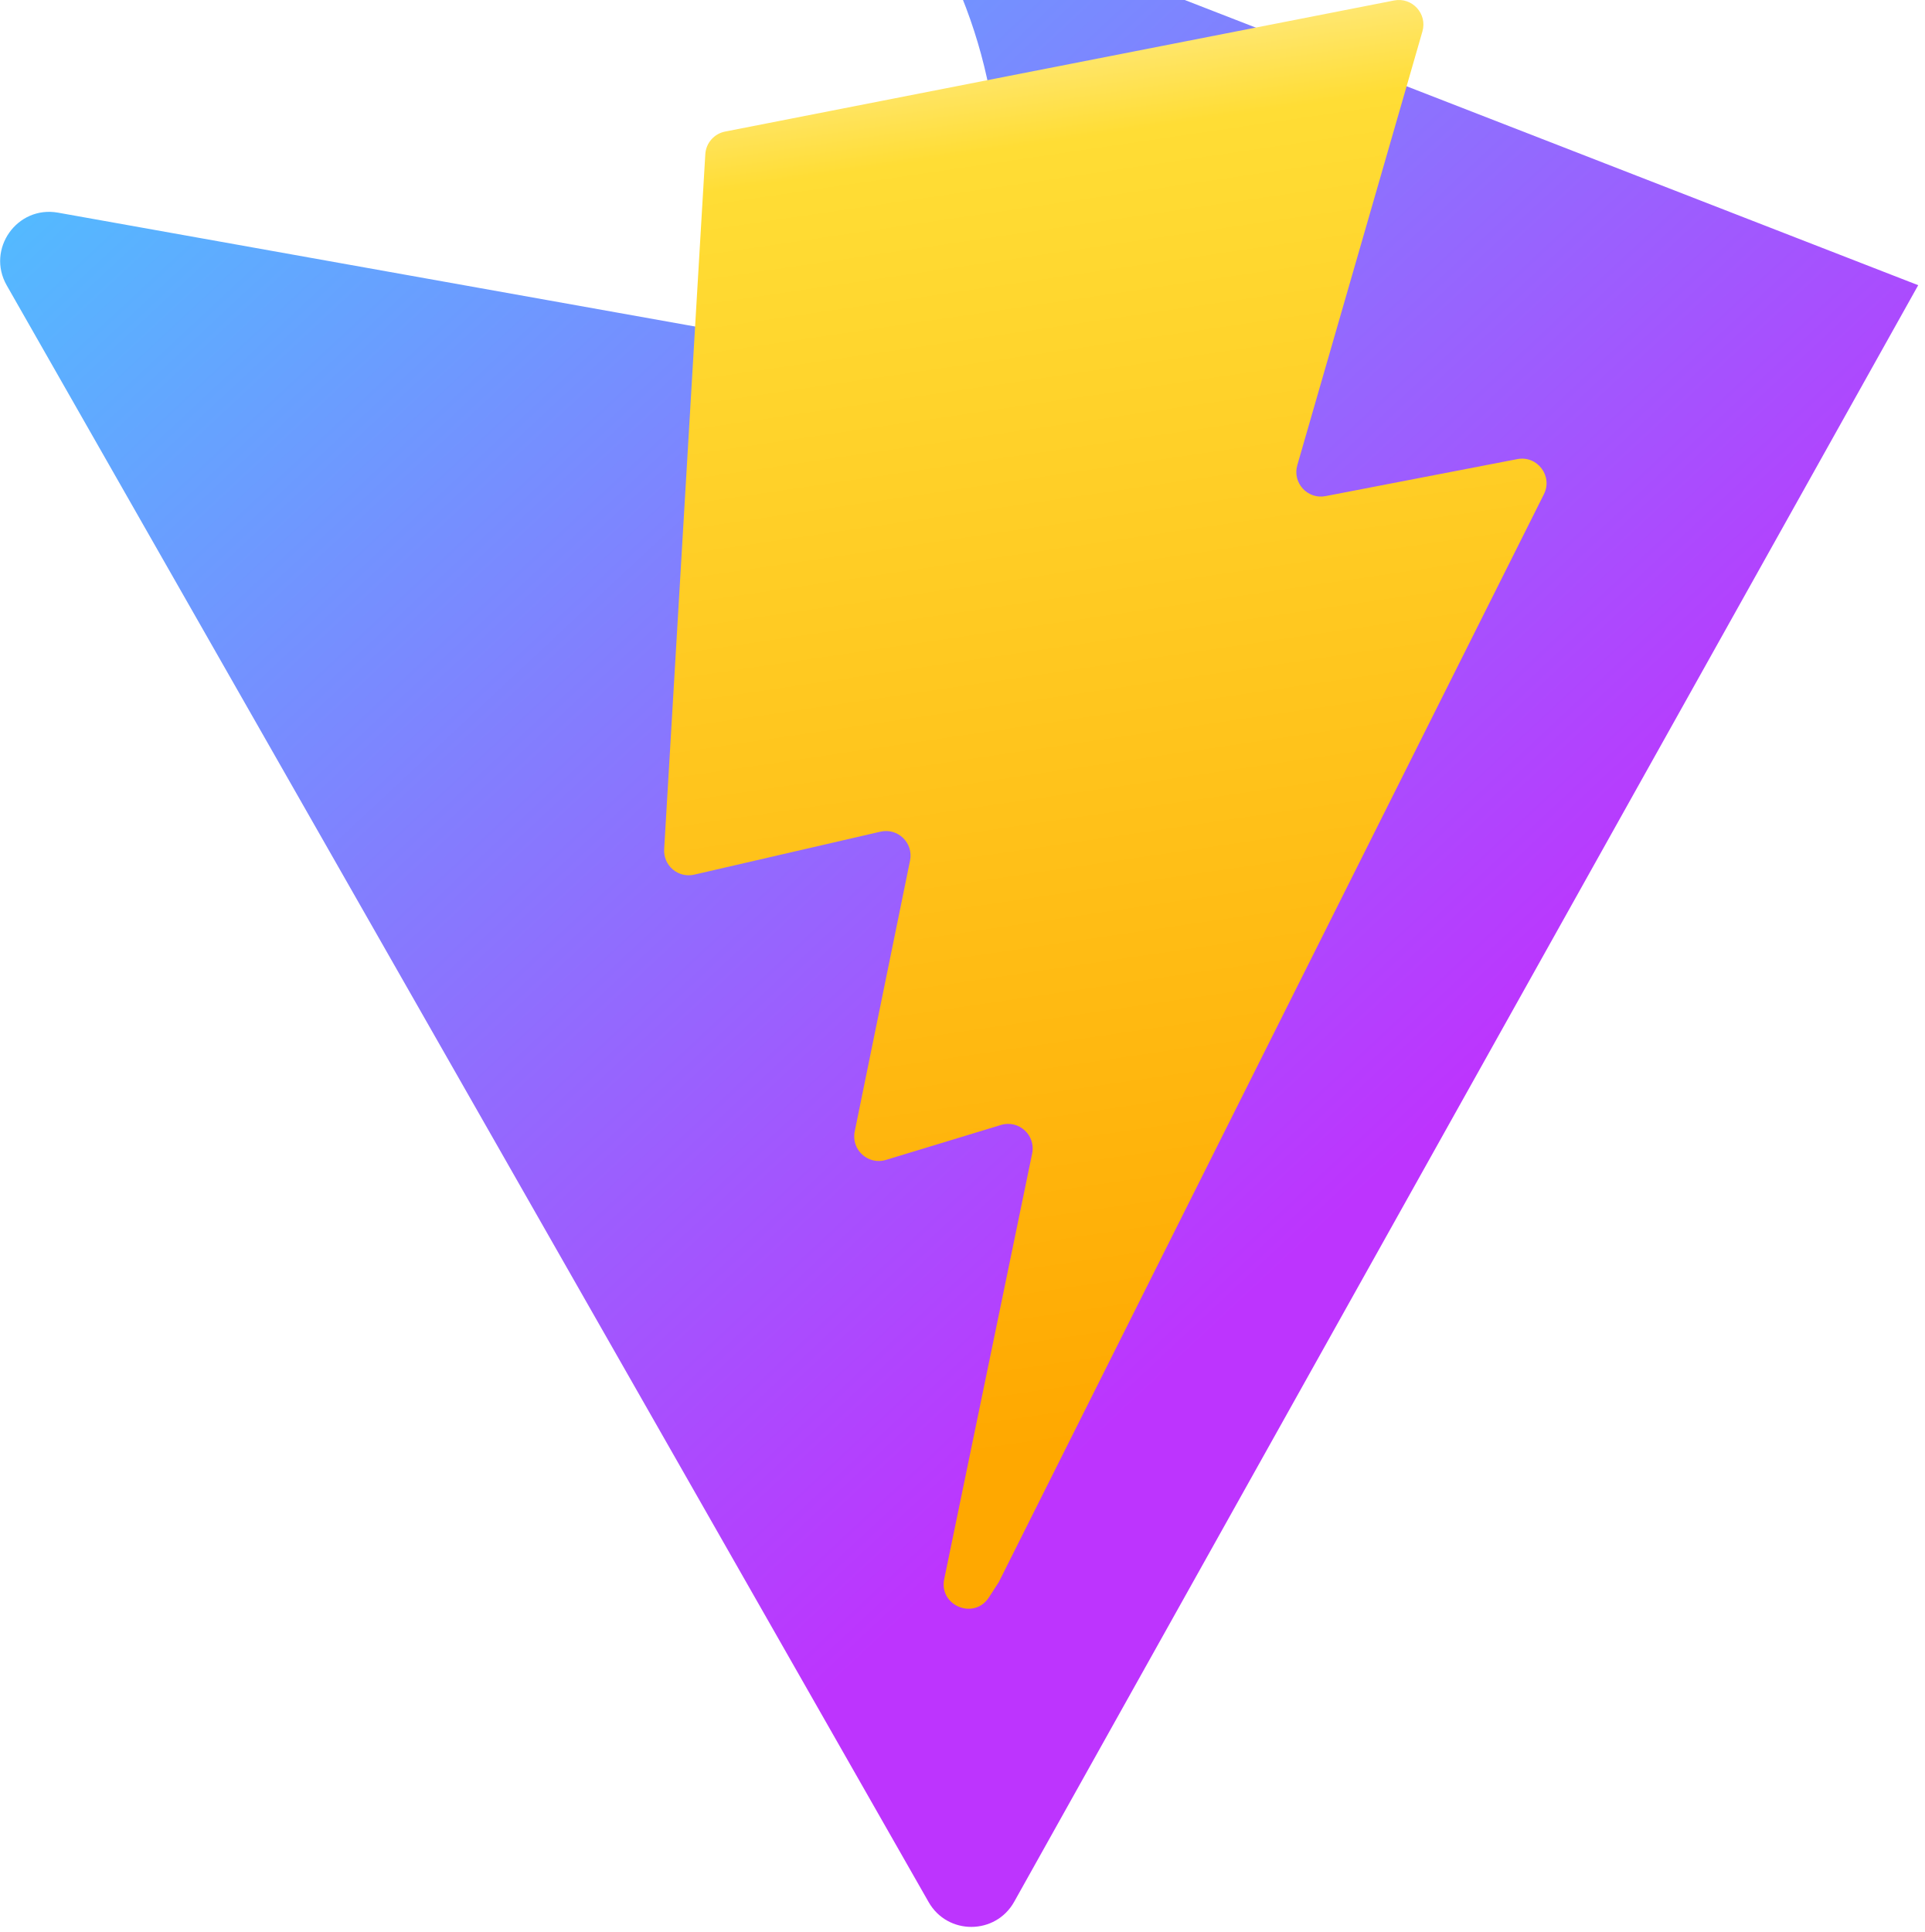
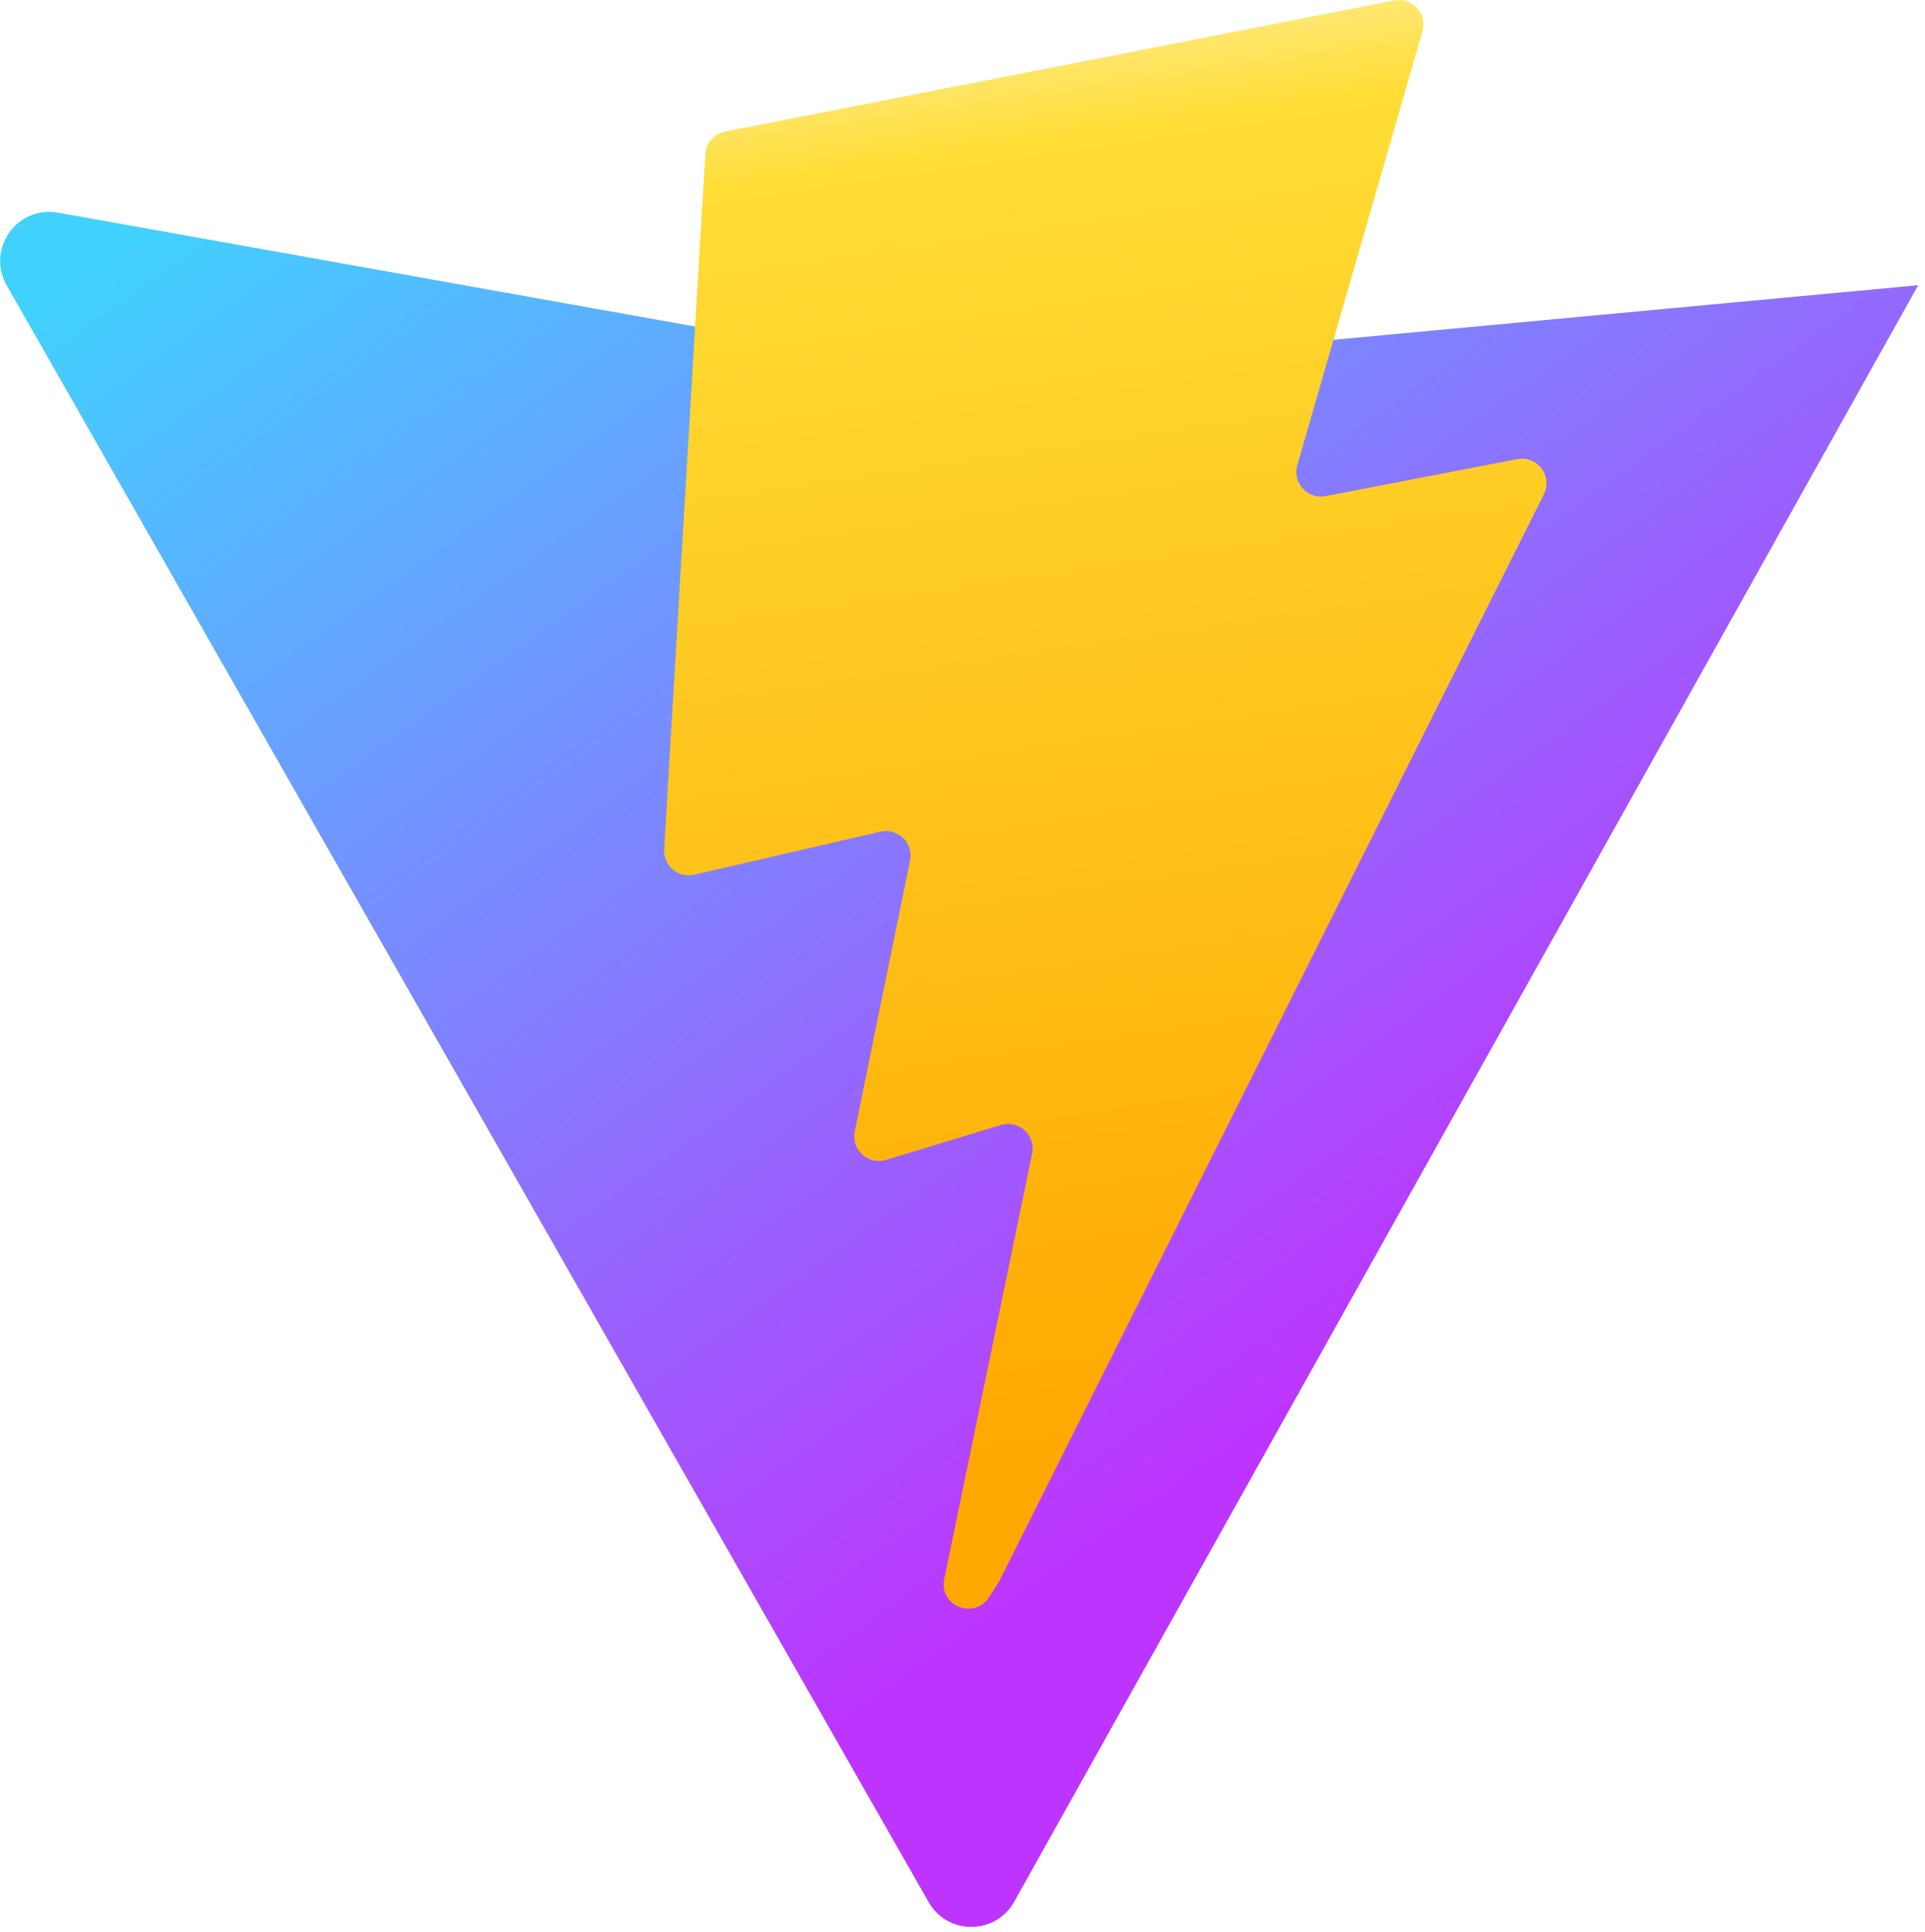
<svg xmlns="http://www.w3.org/2000/svg" aria-hidden="true" role="img" class="iconify iconify--logos" width="31.88" height="32" preserveAspectRatio="xMidYMid meet" viewBox="0 0 256 257">
  <defs>
    <linearGradient id="IconifyId1813088fe1fbc01fb466" x1="-.828%" x2="57.636%" y1="7.652%" y2="78.411%">
      <stop offset="0%" stop-color="#41D1FF" />
      <stop offset="100%" stop-color="#BD34FE" />
    </linearGradient>
    <linearGradient id="IconifyId1813088fe1fbc01fb467" x1="43.376%" x2="50.316%" y1="2.242%" y2="89.03%">
      <stop offset="0%" stop-color="#FFEA83" />
      <stop offset="8.333%" stop-color="#FFDD35" />
      <stop offset="100%" stop-color="#FFA800" />
    </linearGradient>
  </defs>
-   <path fill="url(#IconifyId1813088fe1fbc01fb466)" d="M255.153 37.938L134.897 252.976c-2.483 4.44-8.862 4.466-11.382.048L.875 37.958c-2.746-4.814 1.371-10.646 6.827-9.67l120.385 21.517A6.537 6.537 0 0 0 2.322-.004l117.867-21.483c5.438-.991 9.574 4.796 6.877 9.62Z" />
+   <path fill="url(#IconifyId1813088fe1fbc01fb466)" d="M255.153 37.938L134.897 252.976c-2.483 4.44-8.862 4.466-11.382.048L.875 37.958c-2.746-4.814 1.371-10.646 6.827-9.67l120.385 21.517B6.537 6.537 0 0 0 2.322-.004l117.867-21.483c5.438-.991 9.574 4.796 6.877 9.62Z" />
  <path fill="url(#IconifyId1813088fe1fbc01fb467)" d="M185.432.063L96.44 17.501a3.268 3.268 0 0 0-2.634 3.014l-5.474 92.456a3.268 3.268 0 0 0 3.997 3.378l24.777-5.718c2.318-.535 4.413 1.507 3.936 3.838l-7.361 36.047c-.495 2.426 1.782 4.5 4.151 3.78l15.304-4.649c2.372-.72 4.652 1.36 4.15 3.788l-11.698 56.621c-.732 3.542 3.979 5.473 5.943 2.437l1.313-2.028l72.516-144.72c1.215-2.423-.88-5.186-3.54-4.672l-25.505 4.922c-2.396.462-4.435-1.77-3.759-4.114l16.646-57.705c.677-2.35-1.37-4.583-3.769-4.113Z" />
</svg>
